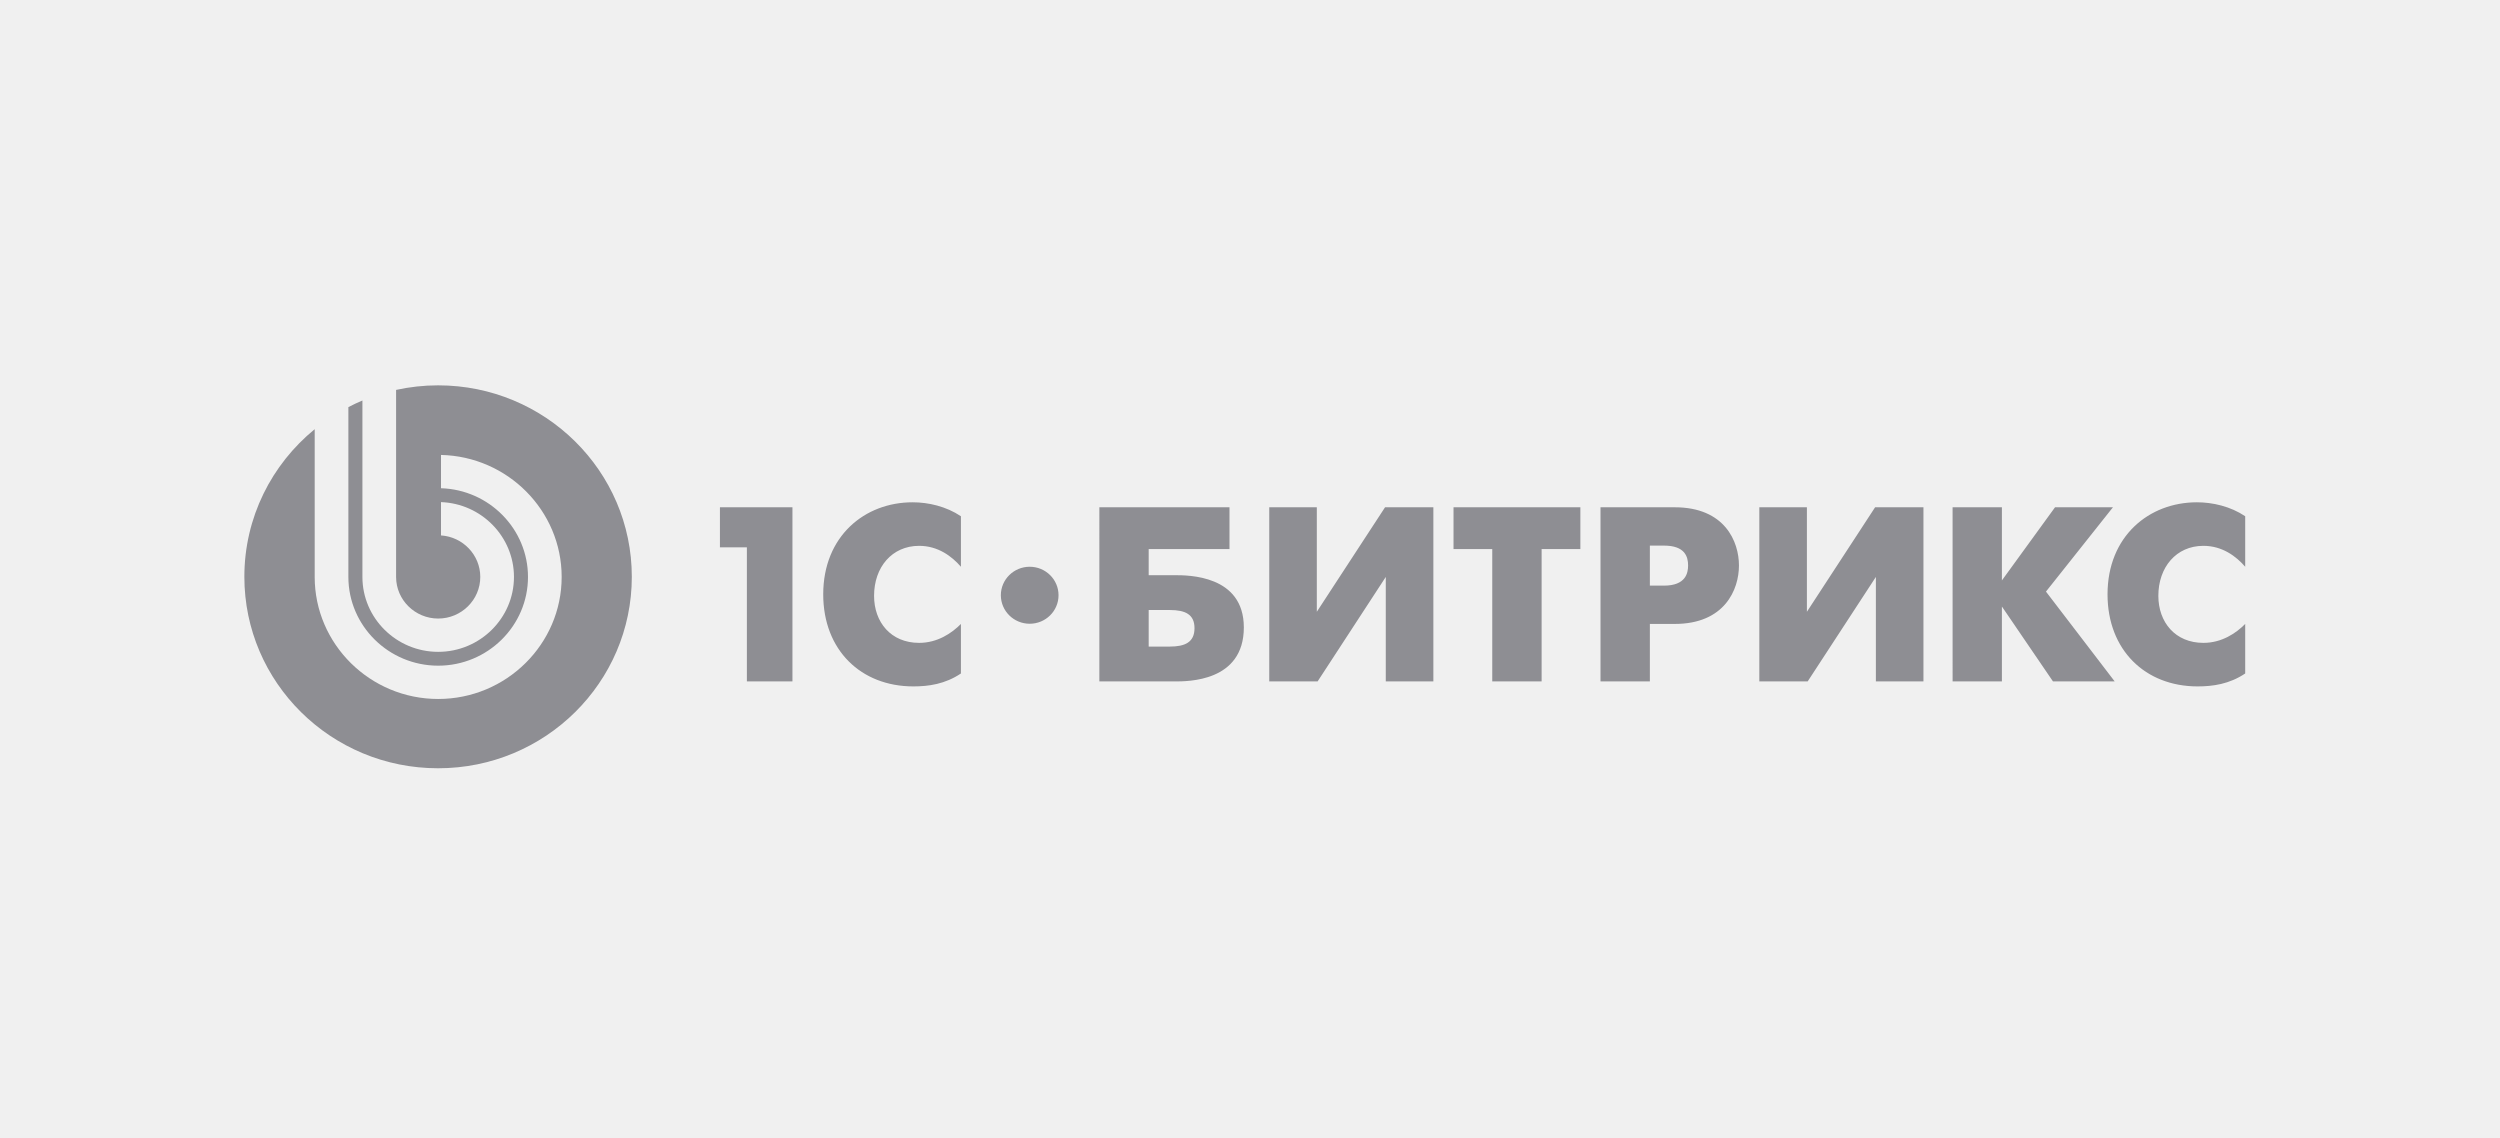
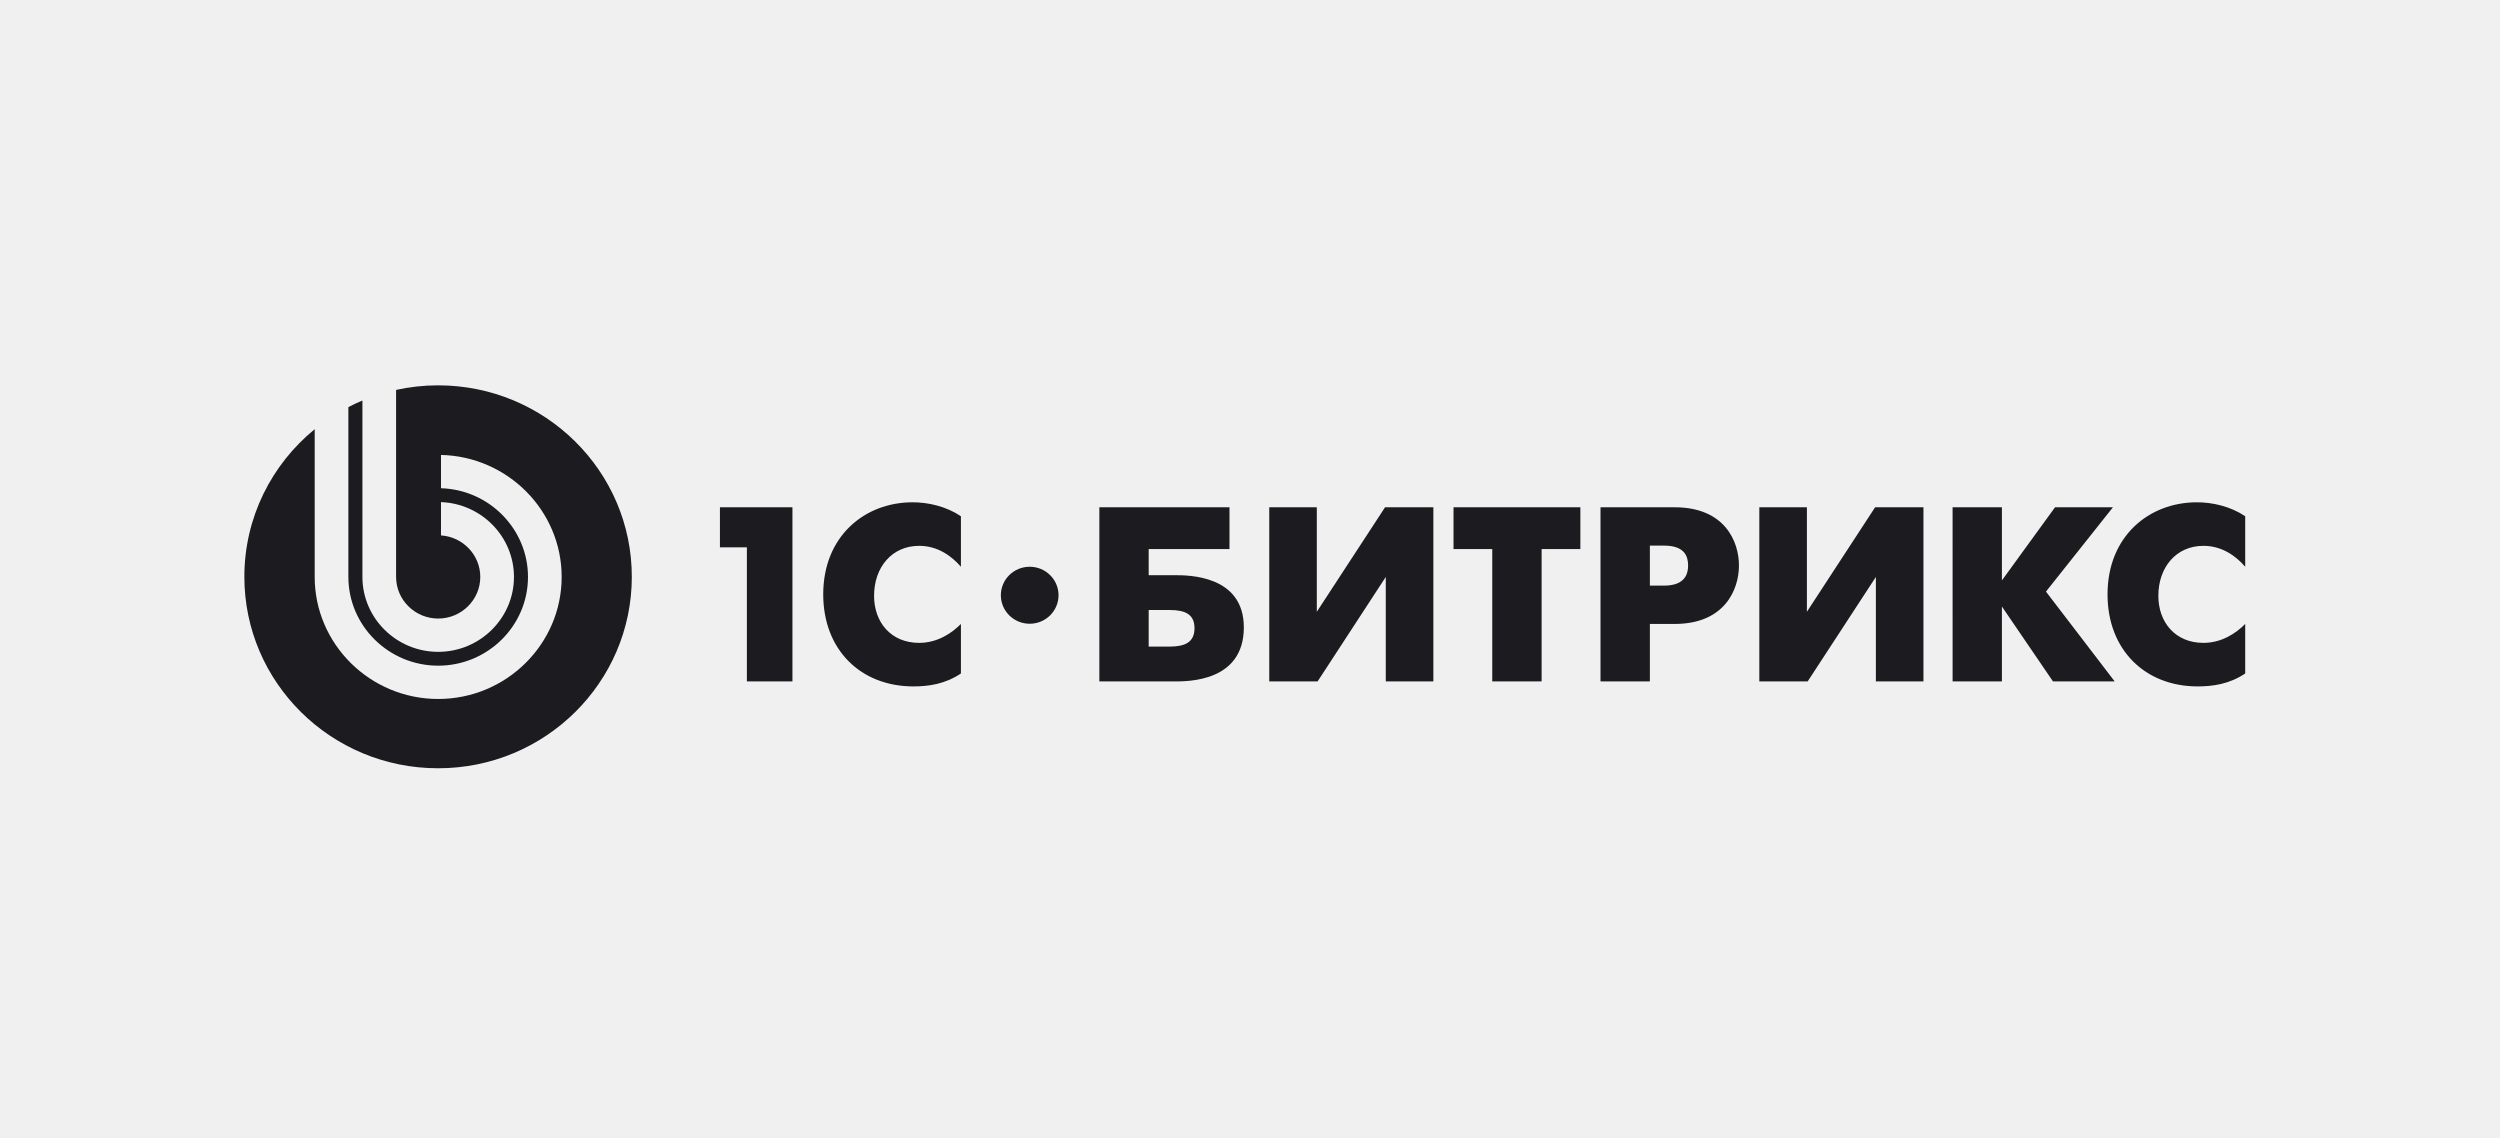
<svg xmlns="http://www.w3.org/2000/svg" width="266" height="121" viewBox="0 0 266 121" fill="none">
  <g clip-path="url(#clip0_247_486)">
-     <path fill-rule="evenodd" clip-rule="evenodd" d="M109.559 60.302C107.865 60.302 106.49 61.66 106.49 63.333C106.49 65.01 107.865 66.367 109.559 66.367C111.255 66.367 112.628 65.01 112.628 63.333C112.628 61.66 111.255 60.302 109.559 60.302ZM234.441 58.077C236.453 58.077 237.925 59.19 238.89 60.302V54.928C237.309 53.868 235.404 53.444 233.748 53.444C228.661 53.444 224.241 57.044 224.241 63.238C224.241 69.168 228.258 73.034 233.827 73.034C235.434 73.034 237.201 72.793 238.89 71.657V66.386C237.925 67.367 236.401 68.401 234.441 68.401C231.444 68.401 229.648 66.204 229.648 63.397C229.648 60.352 231.55 58.077 234.441 58.077ZM224.816 53.975H218.655L213.003 61.756V53.975H207.755L207.757 72.504H213.003V64.534L218.438 72.504H225.004L217.691 62.947L224.816 53.975ZM192.254 65.093V53.975H187.192V72.504H192.335L199.593 61.386V72.504H204.655V53.975H199.511L192.254 65.093ZM177.043 62.311H175.546V58.052H177.043C179.293 58.052 179.613 59.241 179.613 60.168C179.613 60.962 179.373 62.311 177.043 62.311ZM178.194 53.975H170.294V72.504H175.546V66.386H178.194C183.498 66.386 185.025 62.737 185.025 60.168C185.025 57.626 183.525 53.975 178.194 53.975ZM154.655 58.42H158.776V72.504H164.028V58.42H168.151V53.975H154.655V58.42ZM140.109 65.093V53.975H135.049V72.504H140.192L147.447 61.386V72.504H152.51V53.975H147.369L140.109 65.093ZM124.469 68.796H122.22V64.906H124.469C126.131 64.906 127.095 65.383 127.095 66.84C127.095 68.321 126.105 68.796 124.469 68.796ZM124.979 61.2H122.22V58.42H130.817V53.975H116.972L116.971 72.504L124.979 72.504C126.344 72.504 132.344 72.555 132.344 66.76C132.344 61.174 126.399 61.2 124.979 61.2ZM87.591 63.238C87.591 69.168 91.608 73.034 97.179 73.034C98.787 73.034 100.554 72.793 102.242 71.657V66.386C101.275 67.367 99.749 68.401 97.795 68.401C94.794 68.401 93.001 66.204 93.001 63.397C93.001 60.352 94.902 58.077 97.795 58.077C99.803 58.077 101.275 59.19 102.242 60.302V54.928C100.658 53.868 98.759 53.444 97.098 53.444C92.009 53.444 87.591 57.044 87.591 63.238ZM76.601 58.236H79.468V72.504H84.316V53.975H76.601V58.236Z" fill="#8E8E93" />
-     <path fill-rule="evenodd" clip-rule="evenodd" d="M46.612 41C45.077 41 43.583 41.171 42.144 41.486V61.386C42.144 63.825 44.156 65.814 46.624 65.814C49.091 65.814 51.102 63.825 51.102 61.387C51.102 59.045 49.25 57.122 46.922 56.969V53.425C51.224 53.58 54.686 57.097 54.686 61.387C54.686 65.775 51.064 69.356 46.624 69.356C42.182 69.356 38.561 65.775 38.561 61.386V42.612C38.052 42.826 37.555 43.063 37.067 43.317V61.386C37.068 66.587 41.361 70.828 46.624 70.828C51.887 70.828 56.178 66.587 56.178 61.387C56.178 56.284 52.048 52.105 46.922 51.948V48.406C54.021 48.564 59.761 54.335 59.761 61.387C59.761 68.54 53.859 74.371 46.624 74.371C39.387 74.371 33.483 68.54 33.483 61.386V45.667C28.914 49.402 26 55.05 26 61.371C26 72.621 35.228 81.744 46.613 81.744C57.999 81.744 67.225 72.621 67.225 61.371C67.225 50.12 57.999 41 46.612 41Z" fill="#8E8E93" />
+     <path fill-rule="evenodd" clip-rule="evenodd" d="M109.559 60.302C107.865 60.302 106.49 61.66 106.49 63.333C106.49 65.01 107.865 66.367 109.559 66.367C111.255 66.367 112.628 65.01 112.628 63.333C112.628 61.66 111.255 60.302 109.559 60.302ZM234.441 58.077C236.453 58.077 237.925 59.19 238.89 60.302V54.928C237.309 53.868 235.404 53.444 233.748 53.444C228.661 53.444 224.241 57.044 224.241 63.238C224.241 69.168 228.258 73.034 233.827 73.034C235.434 73.034 237.201 72.793 238.89 71.657V66.386C237.925 67.367 236.401 68.401 234.441 68.401C231.444 68.401 229.648 66.204 229.648 63.397C229.648 60.352 231.55 58.077 234.441 58.077ZM224.816 53.975H218.655L213.003 61.756V53.975H207.755L207.757 72.504H213.003V64.534L218.438 72.504H225.004L217.691 62.947L224.816 53.975ZM192.254 65.093V53.975H187.192V72.504H192.335L199.593 61.386V72.504H204.655V53.975H199.511L192.254 65.093ZM177.043 62.311H175.546V58.052H177.043C179.293 58.052 179.613 59.241 179.613 60.168C179.613 60.962 179.373 62.311 177.043 62.311ZM178.194 53.975H170.294V72.504H175.546V66.386H178.194C183.498 66.386 185.025 62.737 185.025 60.168C185.025 57.626 183.525 53.975 178.194 53.975ZM154.655 58.42H158.776V72.504H164.028V58.42H168.151V53.975H154.655V58.42ZM140.109 65.093V53.975H135.049V72.504H140.192L147.447 61.386V72.504H152.51V53.975H147.369L140.109 65.093ZM124.469 68.796H122.22V64.906H124.469C126.131 64.906 127.095 65.383 127.095 66.84C127.095 68.321 126.105 68.796 124.469 68.796ZM124.979 61.2H122.22V58.42H130.817V53.975H116.972L116.971 72.504L124.979 72.504C126.344 72.504 132.344 72.555 132.344 66.76C132.344 61.174 126.399 61.2 124.979 61.2ZM87.591 63.238C87.591 69.168 91.608 73.034 97.179 73.034C98.787 73.034 100.554 72.793 102.242 71.657V66.386C101.275 67.367 99.749 68.401 97.795 68.401C94.794 68.401 93.001 66.204 93.001 63.397C93.001 60.352 94.902 58.077 97.795 58.077C99.803 58.077 101.275 59.19 102.242 60.302V54.928C100.658 53.868 98.759 53.444 97.098 53.444C92.009 53.444 87.591 57.044 87.591 63.238ZM76.601 58.236H79.468V72.504H84.316V53.975H76.601V58.236Z" fill="#1c1c20" />
+     <path fill-rule="evenodd" clip-rule="evenodd" d="M46.612 41C45.077 41 43.583 41.171 42.144 41.486V61.386C42.144 63.825 44.156 65.814 46.624 65.814C49.091 65.814 51.102 63.825 51.102 61.387C51.102 59.045 49.25 57.122 46.922 56.969V53.425C51.224 53.58 54.686 57.097 54.686 61.387C54.686 65.775 51.064 69.356 46.624 69.356C42.182 69.356 38.561 65.775 38.561 61.386V42.612C38.052 42.826 37.555 43.063 37.067 43.317V61.386C37.068 66.587 41.361 70.828 46.624 70.828C51.887 70.828 56.178 66.587 56.178 61.387C56.178 56.284 52.048 52.105 46.922 51.948V48.406C54.021 48.564 59.761 54.335 59.761 61.387C59.761 68.54 53.859 74.371 46.624 74.371C39.387 74.371 33.483 68.54 33.483 61.386V45.667C28.914 49.402 26 55.05 26 61.371C26 72.621 35.228 81.744 46.613 81.744C57.999 81.744 67.225 72.621 67.225 61.371C67.225 50.12 57.999 41 46.612 41Z" fill="#1c1c20" />
  </g>
  <defs>
    <clipPath id="clip0_247_486">
      <rect width="213" height="41" fill="white" transform="translate(26 41)" />
    </clipPath>
  </defs>
</svg>
